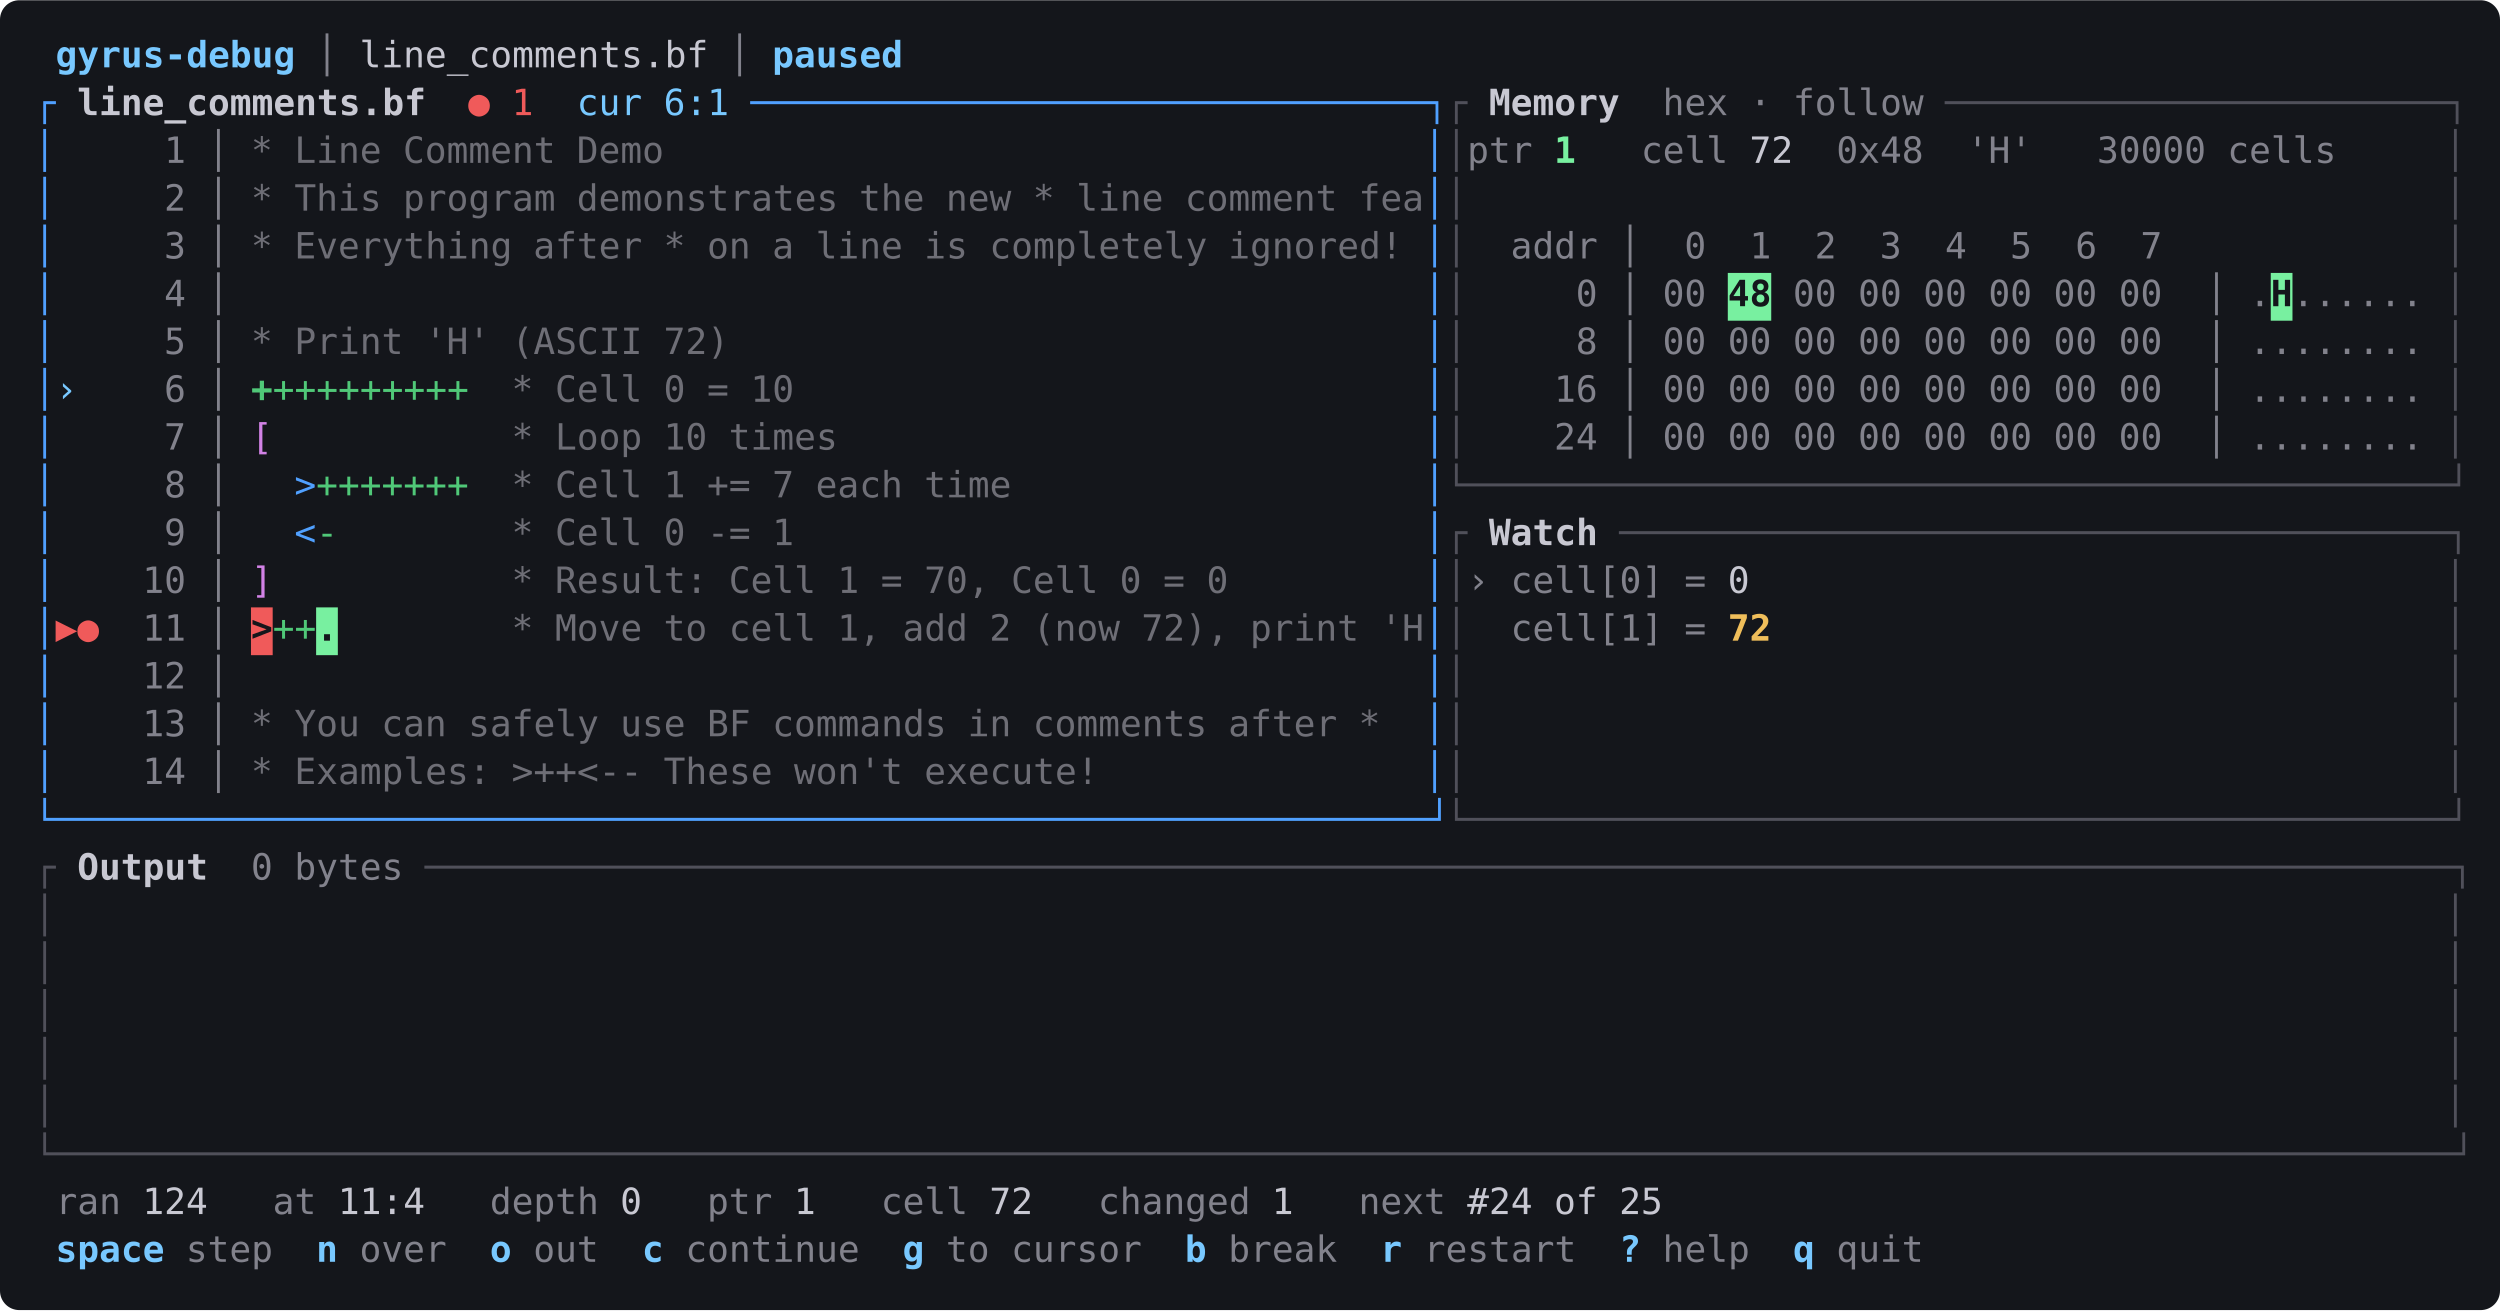
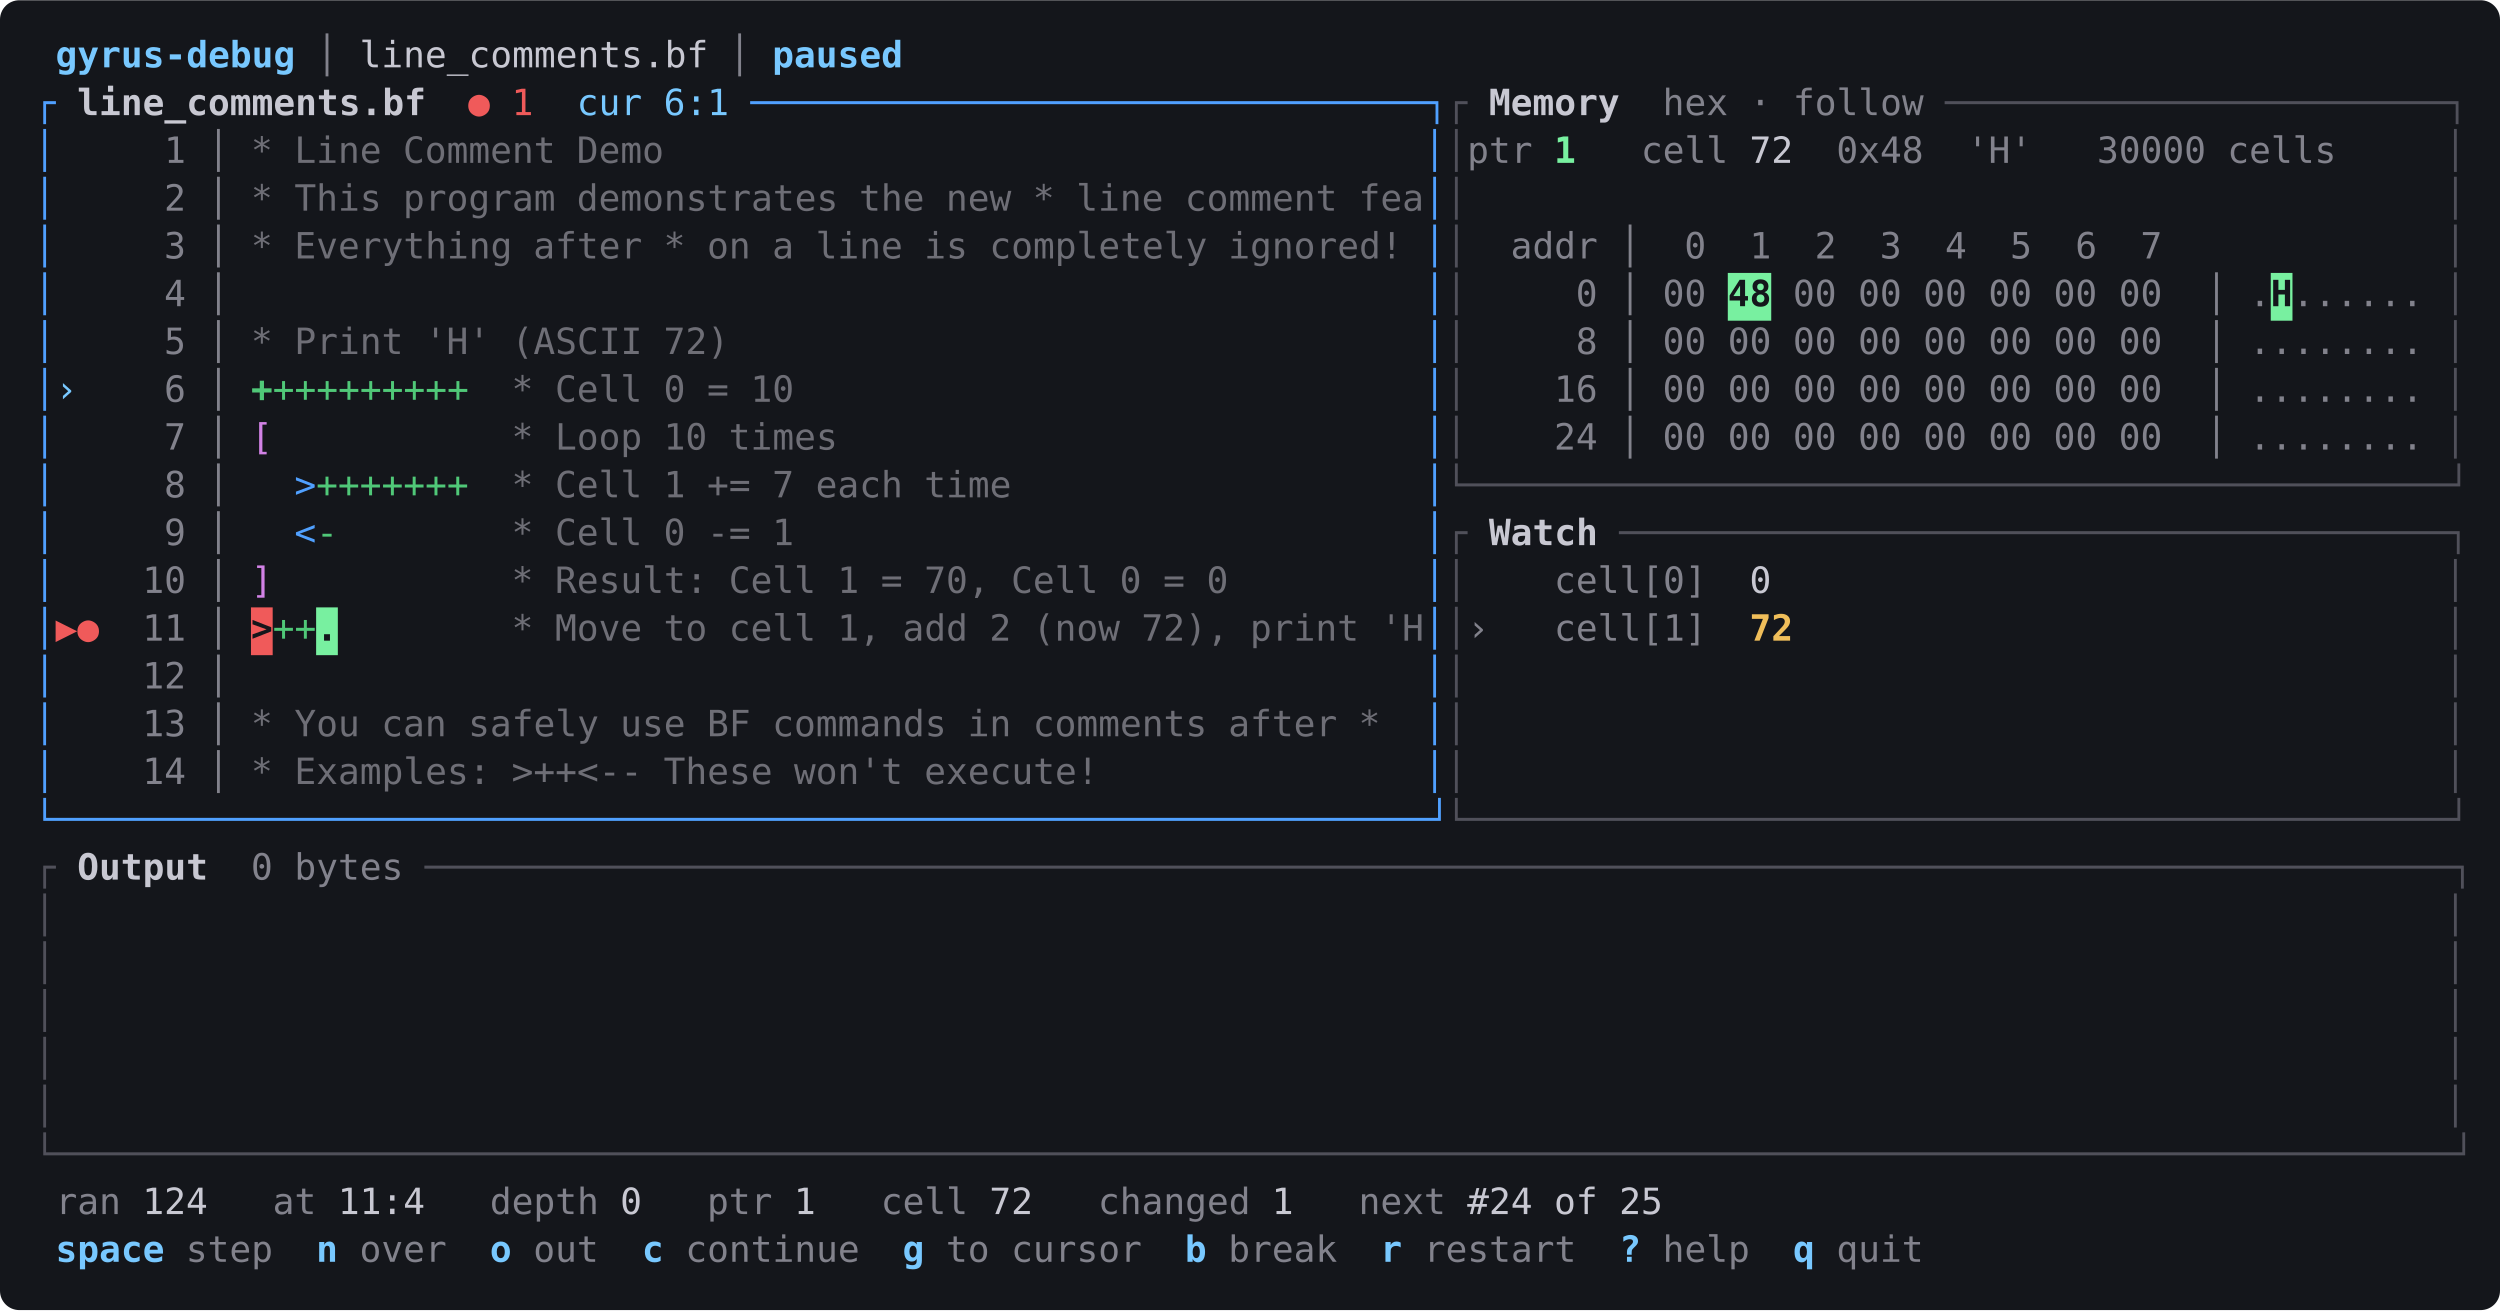
<svg xmlns="http://www.w3.org/2000/svg" width="1036" height="543" viewBox="0 0 1036.0 542.8" font-family="ui-monospace,SFMono-Regular,Menlo,DejaVu Sans Mono,Consolas,monospace" font-size="15">
  <rect width="1036.0" height="542.8" rx="8" fill="#14161b" />
  <rect x="716.00" y="113.00" width="18.00" height="19.80" fill="#78f0a0" />
  <rect x="941.00" y="113.00" width="9.00" height="19.80" fill="#78f0a0" />
  <rect x="104.00" y="251.60" width="9.00" height="19.80" fill="#f05a5a" />
  <rect x="131.00" y="251.60" width="9.00" height="19.80" fill="#78f0a0" />
  <text y="27.80" xml:space="preserve">
    <tspan x="23.00" fill="#78c8ff" font-weight="bold" textLength="99.00" lengthAdjust="spacingAndGlyphs">gyrus-debug</tspan>
    <tspan x="131.00" fill="#82828c" textLength="9.00" lengthAdjust="spacingAndGlyphs">│</tspan>
    <tspan x="149.00" fill="#c8c8d2" textLength="144.00" lengthAdjust="spacingAndGlyphs">line_comments.bf</tspan>
    <tspan x="302.00" fill="#82828c" textLength="9.00" lengthAdjust="spacingAndGlyphs">│</tspan>
    <tspan x="320.00" fill="#78c8ff" font-weight="bold" textLength="54.00" lengthAdjust="spacingAndGlyphs">paused</tspan>
  </text>
  <text y="47.60" xml:space="preserve">
    <tspan x="14.00" fill="#50a0ff" textLength="9.00" lengthAdjust="spacingAndGlyphs">┌</tspan>
    <tspan x="32.00" fill="#c8c8d2" font-weight="bold" textLength="144.00" lengthAdjust="spacingAndGlyphs">line_comments.bf</tspan>
    <tspan x="194.00" fill="#f05a5a" textLength="9.00" lengthAdjust="spacingAndGlyphs">●</tspan>
    <tspan x="212.00" fill="#f05a5a" textLength="9.00" lengthAdjust="spacingAndGlyphs">1</tspan>
    <tspan x="239.00" fill="#78c8ff" textLength="27.00" lengthAdjust="spacingAndGlyphs">cur</tspan>
    <tspan x="275.00" fill="#78c8ff" textLength="27.00" lengthAdjust="spacingAndGlyphs">6:1</tspan>
    <tspan x="311.00" fill="#50a0ff" textLength="288.00" lengthAdjust="spacingAndGlyphs">───────────────────────────────┐</tspan>
    <tspan x="599.00" fill="#50505a" textLength="9.00" lengthAdjust="spacingAndGlyphs">┌</tspan>
    <tspan x="617.00" fill="#c8c8d2" font-weight="bold" textLength="54.00" lengthAdjust="spacingAndGlyphs">Memory</tspan>
    <tspan x="689.00" fill="#82828c" textLength="27.00" lengthAdjust="spacingAndGlyphs">hex</tspan>
    <tspan x="725.00" fill="#82828c" textLength="9.00" lengthAdjust="spacingAndGlyphs">·</tspan>
    <tspan x="743.00" fill="#82828c" textLength="54.00" lengthAdjust="spacingAndGlyphs">follow</tspan>
    <tspan x="806.00" fill="#50505a" textLength="216.00" lengthAdjust="spacingAndGlyphs">───────────────────────┐</tspan>
  </text>
  <text y="67.40" xml:space="preserve">
    <tspan x="14.00" fill="#50a0ff" textLength="9.00" lengthAdjust="spacingAndGlyphs">│</tspan>
    <tspan x="68.00" fill="#82828c" textLength="9.00" lengthAdjust="spacingAndGlyphs">1</tspan>
    <tspan x="86.00" fill="#82828c" textLength="9.00" lengthAdjust="spacingAndGlyphs">│</tspan>
    <tspan x="104.00" fill="#6e6e76" textLength="9.00" lengthAdjust="spacingAndGlyphs">*</tspan>
    <tspan x="122.00" fill="#6e6e76" textLength="36.00" lengthAdjust="spacingAndGlyphs">Line</tspan>
    <tspan x="167.00" fill="#6e6e76" textLength="63.00" lengthAdjust="spacingAndGlyphs">Comment</tspan>
    <tspan x="239.00" fill="#6e6e76" textLength="36.00" lengthAdjust="spacingAndGlyphs">Demo</tspan>
    <tspan x="590.00" fill="#50a0ff" textLength="9.00" lengthAdjust="spacingAndGlyphs">│</tspan>
    <tspan x="599.00" fill="#50505a" textLength="9.00" lengthAdjust="spacingAndGlyphs">│</tspan>
    <tspan x="608.00" fill="#82828c" textLength="27.00" lengthAdjust="spacingAndGlyphs">ptr</tspan>
    <tspan x="644.00" fill="#78f0a0" font-weight="bold" textLength="9.00" lengthAdjust="spacingAndGlyphs">1</tspan>
    <tspan x="680.00" fill="#82828c" textLength="36.00" lengthAdjust="spacingAndGlyphs">cell</tspan>
    <tspan x="725.00" fill="#c8c8d2" textLength="18.00" lengthAdjust="spacingAndGlyphs">72</tspan>
    <tspan x="761.00" fill="#82828c" textLength="36.00" lengthAdjust="spacingAndGlyphs">0x48</tspan>
    <tspan x="815.00" fill="#82828c" textLength="27.00" lengthAdjust="spacingAndGlyphs">'H'</tspan>
    <tspan x="869.00" fill="#82828c" textLength="45.00" lengthAdjust="spacingAndGlyphs">30000</tspan>
    <tspan x="923.00" fill="#82828c" textLength="45.00" lengthAdjust="spacingAndGlyphs">cells</tspan>
    <tspan x="1013.00" fill="#50505a" textLength="9.00" lengthAdjust="spacingAndGlyphs">│</tspan>
  </text>
  <text y="87.20" xml:space="preserve">
    <tspan x="14.00" fill="#50a0ff" textLength="9.00" lengthAdjust="spacingAndGlyphs">│</tspan>
    <tspan x="68.00" fill="#82828c" textLength="9.00" lengthAdjust="spacingAndGlyphs">2</tspan>
    <tspan x="86.00" fill="#82828c" textLength="9.00" lengthAdjust="spacingAndGlyphs">│</tspan>
    <tspan x="104.00" fill="#6e6e76" textLength="9.00" lengthAdjust="spacingAndGlyphs">*</tspan>
    <tspan x="122.00" fill="#6e6e76" textLength="36.00" lengthAdjust="spacingAndGlyphs">This</tspan>
    <tspan x="167.00" fill="#6e6e76" textLength="63.00" lengthAdjust="spacingAndGlyphs">program</tspan>
    <tspan x="239.00" fill="#6e6e76" textLength="108.00" lengthAdjust="spacingAndGlyphs">demonstrates</tspan>
    <tspan x="356.00" fill="#6e6e76" textLength="27.00" lengthAdjust="spacingAndGlyphs">the</tspan>
    <tspan x="392.00" fill="#6e6e76" textLength="27.00" lengthAdjust="spacingAndGlyphs">new</tspan>
    <tspan x="428.00" fill="#6e6e76" textLength="9.00" lengthAdjust="spacingAndGlyphs">*</tspan>
    <tspan x="446.00" fill="#6e6e76" textLength="36.00" lengthAdjust="spacingAndGlyphs">line</tspan>
    <tspan x="491.00" fill="#6e6e76" textLength="63.00" lengthAdjust="spacingAndGlyphs">comment</tspan>
    <tspan x="563.00" fill="#6e6e76" textLength="27.00" lengthAdjust="spacingAndGlyphs">fea</tspan>
    <tspan x="590.00" fill="#50a0ff" textLength="9.00" lengthAdjust="spacingAndGlyphs">│</tspan>
    <tspan x="599.00" fill="#50505a" textLength="9.00" lengthAdjust="spacingAndGlyphs">│</tspan>
    <tspan x="1013.00" fill="#50505a" textLength="9.00" lengthAdjust="spacingAndGlyphs">│</tspan>
  </text>
  <text y="107.00" xml:space="preserve">
    <tspan x="14.00" fill="#50a0ff" textLength="9.00" lengthAdjust="spacingAndGlyphs">│</tspan>
    <tspan x="68.00" fill="#82828c" textLength="9.00" lengthAdjust="spacingAndGlyphs">3</tspan>
    <tspan x="86.00" fill="#82828c" textLength="9.00" lengthAdjust="spacingAndGlyphs">│</tspan>
    <tspan x="104.00" fill="#6e6e76" textLength="9.00" lengthAdjust="spacingAndGlyphs">*</tspan>
    <tspan x="122.00" fill="#6e6e76" textLength="90.00" lengthAdjust="spacingAndGlyphs">Everything</tspan>
    <tspan x="221.00" fill="#6e6e76" textLength="45.00" lengthAdjust="spacingAndGlyphs">after</tspan>
    <tspan x="275.00" fill="#6e6e76" textLength="9.00" lengthAdjust="spacingAndGlyphs">*</tspan>
    <tspan x="293.00" fill="#6e6e76" textLength="18.00" lengthAdjust="spacingAndGlyphs">on</tspan>
    <tspan x="320.00" fill="#6e6e76" textLength="9.00" lengthAdjust="spacingAndGlyphs">a</tspan>
    <tspan x="338.00" fill="#6e6e76" textLength="36.00" lengthAdjust="spacingAndGlyphs">line</tspan>
    <tspan x="383.00" fill="#6e6e76" textLength="18.00" lengthAdjust="spacingAndGlyphs">is</tspan>
    <tspan x="410.00" fill="#6e6e76" textLength="90.00" lengthAdjust="spacingAndGlyphs">completely</tspan>
    <tspan x="509.00" fill="#6e6e76" textLength="72.00" lengthAdjust="spacingAndGlyphs">ignored!</tspan>
    <tspan x="590.00" fill="#50a0ff" textLength="9.00" lengthAdjust="spacingAndGlyphs">│</tspan>
    <tspan x="599.00" fill="#50505a" textLength="9.00" lengthAdjust="spacingAndGlyphs">│</tspan>
    <tspan x="626.00" fill="#82828c" textLength="36.00" lengthAdjust="spacingAndGlyphs">addr</tspan>
    <tspan x="671.00" fill="#82828c" textLength="9.00" lengthAdjust="spacingAndGlyphs">│</tspan>
    <tspan x="698.00" fill="#82828c" textLength="9.00" lengthAdjust="spacingAndGlyphs">0</tspan>
    <tspan x="725.00" fill="#82828c" textLength="9.00" lengthAdjust="spacingAndGlyphs">1</tspan>
    <tspan x="752.00" fill="#82828c" textLength="9.00" lengthAdjust="spacingAndGlyphs">2</tspan>
    <tspan x="779.00" fill="#82828c" textLength="9.00" lengthAdjust="spacingAndGlyphs">3</tspan>
    <tspan x="806.00" fill="#82828c" textLength="9.00" lengthAdjust="spacingAndGlyphs">4</tspan>
    <tspan x="833.00" fill="#82828c" textLength="9.00" lengthAdjust="spacingAndGlyphs">5</tspan>
    <tspan x="860.00" fill="#82828c" textLength="9.00" lengthAdjust="spacingAndGlyphs">6</tspan>
    <tspan x="887.00" fill="#82828c" textLength="9.00" lengthAdjust="spacingAndGlyphs">7</tspan>
    <tspan x="1013.00" fill="#50505a" textLength="9.00" lengthAdjust="spacingAndGlyphs">│</tspan>
  </text>
  <text y="126.80" xml:space="preserve">
    <tspan x="14.00" fill="#50a0ff" textLength="9.00" lengthAdjust="spacingAndGlyphs">│</tspan>
    <tspan x="68.00" fill="#82828c" textLength="9.00" lengthAdjust="spacingAndGlyphs">4</tspan>
    <tspan x="86.00" fill="#82828c" textLength="9.00" lengthAdjust="spacingAndGlyphs">│</tspan>
    <tspan x="590.00" fill="#50a0ff" textLength="9.00" lengthAdjust="spacingAndGlyphs">│</tspan>
    <tspan x="599.00" fill="#50505a" textLength="9.00" lengthAdjust="spacingAndGlyphs">│</tspan>
    <tspan x="653.00" fill="#82828c" textLength="9.00" lengthAdjust="spacingAndGlyphs">0</tspan>
    <tspan x="671.00" fill="#82828c" textLength="9.00" lengthAdjust="spacingAndGlyphs">│</tspan>
    <tspan x="689.00" fill="#82828c" textLength="18.00" lengthAdjust="spacingAndGlyphs">00</tspan>
    <tspan x="716.00" fill="#14161b" font-weight="bold" textLength="18.00" lengthAdjust="spacingAndGlyphs">48</tspan>
    <tspan x="743.00" fill="#82828c" textLength="18.00" lengthAdjust="spacingAndGlyphs">00</tspan>
    <tspan x="770.00" fill="#82828c" textLength="18.00" lengthAdjust="spacingAndGlyphs">00</tspan>
    <tspan x="797.00" fill="#82828c" textLength="18.00" lengthAdjust="spacingAndGlyphs">00</tspan>
    <tspan x="824.00" fill="#82828c" textLength="18.00" lengthAdjust="spacingAndGlyphs">00</tspan>
    <tspan x="851.00" fill="#82828c" textLength="18.00" lengthAdjust="spacingAndGlyphs">00</tspan>
    <tspan x="878.00" fill="#82828c" textLength="18.00" lengthAdjust="spacingAndGlyphs">00</tspan>
    <tspan x="914.00" fill="#82828c" textLength="9.00" lengthAdjust="spacingAndGlyphs">│</tspan>
    <tspan x="932.00" fill="#82828c" textLength="9.00" lengthAdjust="spacingAndGlyphs">.</tspan>
    <tspan x="941.00" fill="#14161b" font-weight="bold" textLength="9.00" lengthAdjust="spacingAndGlyphs">H</tspan>
    <tspan x="950.00" fill="#82828c" textLength="54.00" lengthAdjust="spacingAndGlyphs">......</tspan>
    <tspan x="1013.00" fill="#50505a" textLength="9.00" lengthAdjust="spacingAndGlyphs">│</tspan>
  </text>
  <text y="146.60" xml:space="preserve">
    <tspan x="14.00" fill="#50a0ff" textLength="9.00" lengthAdjust="spacingAndGlyphs">│</tspan>
    <tspan x="68.00" fill="#82828c" textLength="9.00" lengthAdjust="spacingAndGlyphs">5</tspan>
    <tspan x="86.00" fill="#82828c" textLength="9.00" lengthAdjust="spacingAndGlyphs">│</tspan>
    <tspan x="104.00" fill="#6e6e76" textLength="9.00" lengthAdjust="spacingAndGlyphs">*</tspan>
    <tspan x="122.00" fill="#6e6e76" textLength="45.00" lengthAdjust="spacingAndGlyphs">Print</tspan>
    <tspan x="176.00" fill="#6e6e76" textLength="27.00" lengthAdjust="spacingAndGlyphs">'H'</tspan>
    <tspan x="212.00" fill="#6e6e76" textLength="54.00" lengthAdjust="spacingAndGlyphs">(ASCII</tspan>
    <tspan x="275.00" fill="#6e6e76" textLength="27.00" lengthAdjust="spacingAndGlyphs">72)</tspan>
    <tspan x="590.00" fill="#50a0ff" textLength="9.00" lengthAdjust="spacingAndGlyphs">│</tspan>
    <tspan x="599.00" fill="#50505a" textLength="9.00" lengthAdjust="spacingAndGlyphs">│</tspan>
    <tspan x="653.00" fill="#82828c" textLength="9.00" lengthAdjust="spacingAndGlyphs">8</tspan>
    <tspan x="671.00" fill="#82828c" textLength="9.00" lengthAdjust="spacingAndGlyphs">│</tspan>
    <tspan x="689.00" fill="#82828c" textLength="18.00" lengthAdjust="spacingAndGlyphs">00</tspan>
    <tspan x="716.00" fill="#82828c" textLength="18.00" lengthAdjust="spacingAndGlyphs">00</tspan>
    <tspan x="743.00" fill="#82828c" textLength="18.00" lengthAdjust="spacingAndGlyphs">00</tspan>
    <tspan x="770.00" fill="#82828c" textLength="18.00" lengthAdjust="spacingAndGlyphs">00</tspan>
    <tspan x="797.00" fill="#82828c" textLength="18.00" lengthAdjust="spacingAndGlyphs">00</tspan>
    <tspan x="824.00" fill="#82828c" textLength="18.00" lengthAdjust="spacingAndGlyphs">00</tspan>
    <tspan x="851.00" fill="#82828c" textLength="18.00" lengthAdjust="spacingAndGlyphs">00</tspan>
    <tspan x="878.00" fill="#82828c" textLength="18.00" lengthAdjust="spacingAndGlyphs">00</tspan>
    <tspan x="914.00" fill="#82828c" textLength="9.00" lengthAdjust="spacingAndGlyphs">│</tspan>
    <tspan x="932.00" fill="#82828c" textLength="72.00" lengthAdjust="spacingAndGlyphs">........</tspan>
    <tspan x="1013.00" fill="#50505a" textLength="9.00" lengthAdjust="spacingAndGlyphs">│</tspan>
  </text>
  <text y="166.40" xml:space="preserve">
    <tspan x="14.00" fill="#50a0ff" textLength="9.00" lengthAdjust="spacingAndGlyphs">│</tspan>
    <tspan x="23.00" fill="#78c8ff" textLength="9.00" lengthAdjust="spacingAndGlyphs">›</tspan>
    <tspan x="68.00" fill="#82828c" textLength="9.00" lengthAdjust="spacingAndGlyphs">6</tspan>
    <tspan x="86.00" fill="#82828c" textLength="9.00" lengthAdjust="spacingAndGlyphs">│</tspan>
    <tspan x="104.00" fill="#50c878" font-weight="bold" textLength="9.00" lengthAdjust="spacingAndGlyphs">+</tspan>
    <tspan x="113.00" fill="#50c878" textLength="81.00" lengthAdjust="spacingAndGlyphs">+++++++++</tspan>
    <tspan x="212.00" fill="#6e6e76" textLength="9.00" lengthAdjust="spacingAndGlyphs">*</tspan>
    <tspan x="230.00" fill="#6e6e76" textLength="36.00" lengthAdjust="spacingAndGlyphs">Cell</tspan>
    <tspan x="275.00" fill="#6e6e76" textLength="9.00" lengthAdjust="spacingAndGlyphs">0</tspan>
    <tspan x="293.00" fill="#6e6e76" textLength="9.00" lengthAdjust="spacingAndGlyphs">=</tspan>
    <tspan x="311.00" fill="#6e6e76" textLength="18.00" lengthAdjust="spacingAndGlyphs">10</tspan>
    <tspan x="590.00" fill="#50a0ff" textLength="9.00" lengthAdjust="spacingAndGlyphs">│</tspan>
    <tspan x="599.00" fill="#50505a" textLength="9.00" lengthAdjust="spacingAndGlyphs">│</tspan>
    <tspan x="644.00" fill="#82828c" textLength="18.00" lengthAdjust="spacingAndGlyphs">16</tspan>
    <tspan x="671.00" fill="#82828c" textLength="9.00" lengthAdjust="spacingAndGlyphs">│</tspan>
    <tspan x="689.00" fill="#82828c" textLength="18.00" lengthAdjust="spacingAndGlyphs">00</tspan>
    <tspan x="716.00" fill="#82828c" textLength="18.00" lengthAdjust="spacingAndGlyphs">00</tspan>
    <tspan x="743.00" fill="#82828c" textLength="18.00" lengthAdjust="spacingAndGlyphs">00</tspan>
    <tspan x="770.00" fill="#82828c" textLength="18.00" lengthAdjust="spacingAndGlyphs">00</tspan>
    <tspan x="797.00" fill="#82828c" textLength="18.00" lengthAdjust="spacingAndGlyphs">00</tspan>
    <tspan x="824.00" fill="#82828c" textLength="18.00" lengthAdjust="spacingAndGlyphs">00</tspan>
    <tspan x="851.00" fill="#82828c" textLength="18.00" lengthAdjust="spacingAndGlyphs">00</tspan>
    <tspan x="878.00" fill="#82828c" textLength="18.00" lengthAdjust="spacingAndGlyphs">00</tspan>
    <tspan x="914.00" fill="#82828c" textLength="9.00" lengthAdjust="spacingAndGlyphs">│</tspan>
    <tspan x="932.00" fill="#82828c" textLength="72.00" lengthAdjust="spacingAndGlyphs">........</tspan>
    <tspan x="1013.00" fill="#50505a" textLength="9.00" lengthAdjust="spacingAndGlyphs">│</tspan>
  </text>
  <text y="186.20" xml:space="preserve">
    <tspan x="14.00" fill="#50a0ff" textLength="9.00" lengthAdjust="spacingAndGlyphs">│</tspan>
    <tspan x="68.00" fill="#82828c" textLength="9.00" lengthAdjust="spacingAndGlyphs">7</tspan>
    <tspan x="86.00" fill="#82828c" textLength="9.00" lengthAdjust="spacingAndGlyphs">│</tspan>
    <tspan x="104.00" fill="#d282e6" textLength="9.00" lengthAdjust="spacingAndGlyphs">[</tspan>
    <tspan x="212.00" fill="#6e6e76" textLength="9.00" lengthAdjust="spacingAndGlyphs">*</tspan>
    <tspan x="230.00" fill="#6e6e76" textLength="36.00" lengthAdjust="spacingAndGlyphs">Loop</tspan>
    <tspan x="275.00" fill="#6e6e76" textLength="18.00" lengthAdjust="spacingAndGlyphs">10</tspan>
    <tspan x="302.00" fill="#6e6e76" textLength="45.00" lengthAdjust="spacingAndGlyphs">times</tspan>
    <tspan x="590.00" fill="#50a0ff" textLength="9.00" lengthAdjust="spacingAndGlyphs">│</tspan>
    <tspan x="599.00" fill="#50505a" textLength="9.00" lengthAdjust="spacingAndGlyphs">│</tspan>
    <tspan x="644.00" fill="#82828c" textLength="18.00" lengthAdjust="spacingAndGlyphs">24</tspan>
    <tspan x="671.00" fill="#82828c" textLength="9.00" lengthAdjust="spacingAndGlyphs">│</tspan>
    <tspan x="689.00" fill="#82828c" textLength="18.00" lengthAdjust="spacingAndGlyphs">00</tspan>
    <tspan x="716.00" fill="#82828c" textLength="18.00" lengthAdjust="spacingAndGlyphs">00</tspan>
    <tspan x="743.00" fill="#82828c" textLength="18.00" lengthAdjust="spacingAndGlyphs">00</tspan>
    <tspan x="770.00" fill="#82828c" textLength="18.00" lengthAdjust="spacingAndGlyphs">00</tspan>
    <tspan x="797.00" fill="#82828c" textLength="18.00" lengthAdjust="spacingAndGlyphs">00</tspan>
    <tspan x="824.00" fill="#82828c" textLength="18.00" lengthAdjust="spacingAndGlyphs">00</tspan>
    <tspan x="851.00" fill="#82828c" textLength="18.00" lengthAdjust="spacingAndGlyphs">00</tspan>
    <tspan x="878.00" fill="#82828c" textLength="18.00" lengthAdjust="spacingAndGlyphs">00</tspan>
    <tspan x="914.00" fill="#82828c" textLength="9.00" lengthAdjust="spacingAndGlyphs">│</tspan>
    <tspan x="932.00" fill="#82828c" textLength="72.00" lengthAdjust="spacingAndGlyphs">........</tspan>
    <tspan x="1013.00" fill="#50505a" textLength="9.00" lengthAdjust="spacingAndGlyphs">│</tspan>
  </text>
  <text y="206.00" xml:space="preserve">
    <tspan x="14.00" fill="#50a0ff" textLength="9.00" lengthAdjust="spacingAndGlyphs">│</tspan>
    <tspan x="68.00" fill="#82828c" textLength="9.00" lengthAdjust="spacingAndGlyphs">8</tspan>
    <tspan x="86.00" fill="#82828c" textLength="9.00" lengthAdjust="spacingAndGlyphs">│</tspan>
    <tspan x="122.00" fill="#50a0ff" textLength="9.00" lengthAdjust="spacingAndGlyphs">&gt;</tspan>
    <tspan x="131.00" fill="#50c878" textLength="63.00" lengthAdjust="spacingAndGlyphs">+++++++</tspan>
    <tspan x="212.00" fill="#6e6e76" textLength="9.00" lengthAdjust="spacingAndGlyphs">*</tspan>
    <tspan x="230.00" fill="#6e6e76" textLength="36.00" lengthAdjust="spacingAndGlyphs">Cell</tspan>
    <tspan x="275.00" fill="#6e6e76" textLength="9.00" lengthAdjust="spacingAndGlyphs">1</tspan>
    <tspan x="293.00" fill="#6e6e76" textLength="18.00" lengthAdjust="spacingAndGlyphs">+=</tspan>
    <tspan x="320.00" fill="#6e6e76" textLength="9.00" lengthAdjust="spacingAndGlyphs">7</tspan>
    <tspan x="338.00" fill="#6e6e76" textLength="36.00" lengthAdjust="spacingAndGlyphs">each</tspan>
    <tspan x="383.00" fill="#6e6e76" textLength="36.00" lengthAdjust="spacingAndGlyphs">time</tspan>
    <tspan x="590.00" fill="#50a0ff" textLength="9.00" lengthAdjust="spacingAndGlyphs">│</tspan>
    <tspan x="599.00" fill="#50505a" textLength="423.00" lengthAdjust="spacingAndGlyphs">└─────────────────────────────────────────────┘</tspan>
  </text>
  <text y="225.80" xml:space="preserve">
    <tspan x="14.00" fill="#50a0ff" textLength="9.00" lengthAdjust="spacingAndGlyphs">│</tspan>
    <tspan x="68.00" fill="#82828c" textLength="9.00" lengthAdjust="spacingAndGlyphs">9</tspan>
    <tspan x="86.00" fill="#82828c" textLength="9.00" lengthAdjust="spacingAndGlyphs">│</tspan>
    <tspan x="122.00" fill="#50a0ff" textLength="9.00" lengthAdjust="spacingAndGlyphs">&lt;</tspan>
    <tspan x="131.00" fill="#50c878" textLength="9.00" lengthAdjust="spacingAndGlyphs">-</tspan>
    <tspan x="212.00" fill="#6e6e76" textLength="9.00" lengthAdjust="spacingAndGlyphs">*</tspan>
    <tspan x="230.00" fill="#6e6e76" textLength="36.00" lengthAdjust="spacingAndGlyphs">Cell</tspan>
    <tspan x="275.00" fill="#6e6e76" textLength="9.00" lengthAdjust="spacingAndGlyphs">0</tspan>
    <tspan x="293.00" fill="#6e6e76" textLength="18.00" lengthAdjust="spacingAndGlyphs">-=</tspan>
    <tspan x="320.00" fill="#6e6e76" textLength="9.00" lengthAdjust="spacingAndGlyphs">1</tspan>
    <tspan x="590.00" fill="#50a0ff" textLength="9.00" lengthAdjust="spacingAndGlyphs">│</tspan>
    <tspan x="599.00" fill="#50505a" textLength="9.00" lengthAdjust="spacingAndGlyphs">┌</tspan>
    <tspan x="617.00" fill="#c8c8d2" font-weight="bold" textLength="45.00" lengthAdjust="spacingAndGlyphs">Watch</tspan>
    <tspan x="671.00" fill="#50505a" textLength="351.00" lengthAdjust="spacingAndGlyphs">──────────────────────────────────────┐</tspan>
  </text>
  <text y="245.60" xml:space="preserve">
    <tspan x="14.00" fill="#50a0ff" textLength="9.00" lengthAdjust="spacingAndGlyphs">│</tspan>
    <tspan x="59.00" fill="#82828c" textLength="18.00" lengthAdjust="spacingAndGlyphs">10</tspan>
    <tspan x="86.00" fill="#82828c" textLength="9.00" lengthAdjust="spacingAndGlyphs">│</tspan>
    <tspan x="104.00" fill="#d282e6" textLength="9.00" lengthAdjust="spacingAndGlyphs">]</tspan>
    <tspan x="212.00" fill="#6e6e76" textLength="9.00" lengthAdjust="spacingAndGlyphs">*</tspan>
    <tspan x="230.00" fill="#6e6e76" textLength="63.00" lengthAdjust="spacingAndGlyphs">Result:</tspan>
    <tspan x="302.00" fill="#6e6e76" textLength="36.00" lengthAdjust="spacingAndGlyphs">Cell</tspan>
    <tspan x="347.00" fill="#6e6e76" textLength="9.00" lengthAdjust="spacingAndGlyphs">1</tspan>
    <tspan x="365.00" fill="#6e6e76" textLength="9.00" lengthAdjust="spacingAndGlyphs">=</tspan>
    <tspan x="383.00" fill="#6e6e76" textLength="27.00" lengthAdjust="spacingAndGlyphs">70,</tspan>
    <tspan x="419.00" fill="#6e6e76" textLength="36.00" lengthAdjust="spacingAndGlyphs">Cell</tspan>
    <tspan x="464.00" fill="#6e6e76" textLength="9.00" lengthAdjust="spacingAndGlyphs">0</tspan>
    <tspan x="482.00" fill="#6e6e76" textLength="9.00" lengthAdjust="spacingAndGlyphs">=</tspan>
    <tspan x="500.00" fill="#6e6e76" textLength="9.00" lengthAdjust="spacingAndGlyphs">0</tspan>
    <tspan x="590.00" fill="#50a0ff" textLength="9.00" lengthAdjust="spacingAndGlyphs">│</tspan>
    <tspan x="599.00" fill="#50505a" textLength="9.00" lengthAdjust="spacingAndGlyphs">│</tspan>
-     <tspan x="608.00" fill="#82828c" textLength="9.00" lengthAdjust="spacingAndGlyphs">›</tspan>
-     <tspan x="626.00" fill="#82828c" textLength="63.00" lengthAdjust="spacingAndGlyphs">cell[0]</tspan>
-     <tspan x="698.00" fill="#82828c" textLength="9.00" lengthAdjust="spacingAndGlyphs">=</tspan>
-     <tspan x="716.00" fill="#c8c8d2" textLength="9.00" lengthAdjust="spacingAndGlyphs">0</tspan>
+     <tspan x="644.00" fill="#82828c" textLength="63.00" lengthAdjust="spacingAndGlyphs">cell[0]</tspan>
+     <tspan x="725.00" fill="#c8c8d2" textLength="9.00" lengthAdjust="spacingAndGlyphs">0</tspan>
    <tspan x="1013.00" fill="#50505a" textLength="9.00" lengthAdjust="spacingAndGlyphs">│</tspan>
  </text>
  <text y="265.40" xml:space="preserve">
    <tspan x="14.00" fill="#50a0ff" textLength="9.00" lengthAdjust="spacingAndGlyphs">│</tspan>
    <tspan x="23.00" fill="#f05a5a" textLength="18.00" lengthAdjust="spacingAndGlyphs">▶●</tspan>
    <tspan x="59.00" fill="#82828c" textLength="18.00" lengthAdjust="spacingAndGlyphs">11</tspan>
    <tspan x="86.00" fill="#82828c" textLength="9.00" lengthAdjust="spacingAndGlyphs">│</tspan>
    <tspan x="104.00" fill="#14161b" font-weight="bold" textLength="9.00" lengthAdjust="spacingAndGlyphs">&gt;</tspan>
    <tspan x="113.00" fill="#50c878" textLength="18.00" lengthAdjust="spacingAndGlyphs">++</tspan>
    <tspan x="131.00" fill="#14161b" font-weight="bold" textLength="9.00" lengthAdjust="spacingAndGlyphs">.</tspan>
    <tspan x="212.00" fill="#6e6e76" textLength="9.00" lengthAdjust="spacingAndGlyphs">*</tspan>
    <tspan x="230.00" fill="#6e6e76" textLength="36.00" lengthAdjust="spacingAndGlyphs">Move</tspan>
    <tspan x="275.00" fill="#6e6e76" textLength="18.00" lengthAdjust="spacingAndGlyphs">to</tspan>
    <tspan x="302.00" fill="#6e6e76" textLength="36.00" lengthAdjust="spacingAndGlyphs">cell</tspan>
    <tspan x="347.00" fill="#6e6e76" textLength="18.00" lengthAdjust="spacingAndGlyphs">1,</tspan>
    <tspan x="374.00" fill="#6e6e76" textLength="27.00" lengthAdjust="spacingAndGlyphs">add</tspan>
    <tspan x="410.00" fill="#6e6e76" textLength="9.00" lengthAdjust="spacingAndGlyphs">2</tspan>
    <tspan x="428.00" fill="#6e6e76" textLength="36.00" lengthAdjust="spacingAndGlyphs">(now</tspan>
    <tspan x="473.00" fill="#6e6e76" textLength="36.00" lengthAdjust="spacingAndGlyphs">72),</tspan>
    <tspan x="518.00" fill="#6e6e76" textLength="45.00" lengthAdjust="spacingAndGlyphs">print</tspan>
    <tspan x="572.00" fill="#6e6e76" textLength="18.00" lengthAdjust="spacingAndGlyphs">'H</tspan>
    <tspan x="590.00" fill="#50a0ff" textLength="9.00" lengthAdjust="spacingAndGlyphs">│</tspan>
    <tspan x="599.00" fill="#50505a" textLength="9.00" lengthAdjust="spacingAndGlyphs">│</tspan>
-     <tspan x="626.00" fill="#82828c" textLength="63.00" lengthAdjust="spacingAndGlyphs">cell[1]</tspan>
-     <tspan x="698.00" fill="#82828c" textLength="9.00" lengthAdjust="spacingAndGlyphs">=</tspan>
-     <tspan x="716.00" fill="#f0be5a" font-weight="bold" textLength="18.00" lengthAdjust="spacingAndGlyphs">72</tspan>
+     <tspan x="608.00" fill="#82828c" textLength="9.00" lengthAdjust="spacingAndGlyphs">›</tspan>
+     <tspan x="644.00" fill="#82828c" textLength="63.00" lengthAdjust="spacingAndGlyphs">cell[1]</tspan>
+     <tspan x="725.00" fill="#f0be5a" font-weight="bold" textLength="18.00" lengthAdjust="spacingAndGlyphs">72</tspan>
    <tspan x="1013.00" fill="#50505a" textLength="9.00" lengthAdjust="spacingAndGlyphs">│</tspan>
  </text>
  <text y="285.20" xml:space="preserve">
    <tspan x="14.00" fill="#50a0ff" textLength="9.00" lengthAdjust="spacingAndGlyphs">│</tspan>
    <tspan x="59.00" fill="#82828c" textLength="18.00" lengthAdjust="spacingAndGlyphs">12</tspan>
    <tspan x="86.00" fill="#82828c" textLength="9.00" lengthAdjust="spacingAndGlyphs">│</tspan>
    <tspan x="590.00" fill="#50a0ff" textLength="9.00" lengthAdjust="spacingAndGlyphs">│</tspan>
    <tspan x="599.00" fill="#50505a" textLength="9.00" lengthAdjust="spacingAndGlyphs">│</tspan>
    <tspan x="1013.00" fill="#50505a" textLength="9.00" lengthAdjust="spacingAndGlyphs">│</tspan>
  </text>
  <text y="305.00" xml:space="preserve">
    <tspan x="14.00" fill="#50a0ff" textLength="9.00" lengthAdjust="spacingAndGlyphs">│</tspan>
    <tspan x="59.00" fill="#82828c" textLength="18.00" lengthAdjust="spacingAndGlyphs">13</tspan>
    <tspan x="86.00" fill="#82828c" textLength="9.00" lengthAdjust="spacingAndGlyphs">│</tspan>
    <tspan x="104.00" fill="#6e6e76" textLength="9.00" lengthAdjust="spacingAndGlyphs">*</tspan>
    <tspan x="122.00" fill="#6e6e76" textLength="27.00" lengthAdjust="spacingAndGlyphs">You</tspan>
    <tspan x="158.00" fill="#6e6e76" textLength="27.00" lengthAdjust="spacingAndGlyphs">can</tspan>
    <tspan x="194.00" fill="#6e6e76" textLength="54.00" lengthAdjust="spacingAndGlyphs">safely</tspan>
    <tspan x="257.00" fill="#6e6e76" textLength="27.00" lengthAdjust="spacingAndGlyphs">use</tspan>
    <tspan x="293.00" fill="#6e6e76" textLength="18.00" lengthAdjust="spacingAndGlyphs">BF</tspan>
    <tspan x="320.00" fill="#6e6e76" textLength="72.00" lengthAdjust="spacingAndGlyphs">commands</tspan>
    <tspan x="401.00" fill="#6e6e76" textLength="18.00" lengthAdjust="spacingAndGlyphs">in</tspan>
    <tspan x="428.00" fill="#6e6e76" textLength="72.00" lengthAdjust="spacingAndGlyphs">comments</tspan>
    <tspan x="509.00" fill="#6e6e76" textLength="45.00" lengthAdjust="spacingAndGlyphs">after</tspan>
    <tspan x="563.00" fill="#6e6e76" textLength="9.00" lengthAdjust="spacingAndGlyphs">*</tspan>
    <tspan x="590.00" fill="#50a0ff" textLength="9.00" lengthAdjust="spacingAndGlyphs">│</tspan>
    <tspan x="599.00" fill="#50505a" textLength="9.00" lengthAdjust="spacingAndGlyphs">│</tspan>
    <tspan x="1013.00" fill="#50505a" textLength="9.00" lengthAdjust="spacingAndGlyphs">│</tspan>
  </text>
  <text y="324.80" xml:space="preserve">
    <tspan x="14.00" fill="#50a0ff" textLength="9.00" lengthAdjust="spacingAndGlyphs">│</tspan>
    <tspan x="59.00" fill="#82828c" textLength="18.00" lengthAdjust="spacingAndGlyphs">14</tspan>
    <tspan x="86.00" fill="#82828c" textLength="9.00" lengthAdjust="spacingAndGlyphs">│</tspan>
    <tspan x="104.00" fill="#6e6e76" textLength="9.00" lengthAdjust="spacingAndGlyphs">*</tspan>
    <tspan x="122.00" fill="#6e6e76" textLength="81.00" lengthAdjust="spacingAndGlyphs">Examples:</tspan>
    <tspan x="212.00" fill="#6e6e76" textLength="54.00" lengthAdjust="spacingAndGlyphs">&gt;++&lt;--</tspan>
    <tspan x="275.00" fill="#6e6e76" textLength="45.00" lengthAdjust="spacingAndGlyphs">These</tspan>
    <tspan x="329.00" fill="#6e6e76" textLength="45.00" lengthAdjust="spacingAndGlyphs">won't</tspan>
    <tspan x="383.00" fill="#6e6e76" textLength="72.00" lengthAdjust="spacingAndGlyphs">execute!</tspan>
    <tspan x="590.00" fill="#50a0ff" textLength="9.00" lengthAdjust="spacingAndGlyphs">│</tspan>
    <tspan x="599.00" fill="#50505a" textLength="9.00" lengthAdjust="spacingAndGlyphs">│</tspan>
    <tspan x="1013.00" fill="#50505a" textLength="9.00" lengthAdjust="spacingAndGlyphs">│</tspan>
  </text>
  <text y="344.60" xml:space="preserve">
    <tspan x="14.00" fill="#50a0ff" textLength="585.00" lengthAdjust="spacingAndGlyphs">└───────────────────────────────────────────────────────────────┘</tspan>
    <tspan x="599.00" fill="#50505a" textLength="423.00" lengthAdjust="spacingAndGlyphs">└─────────────────────────────────────────────┘</tspan>
  </text>
  <text y="364.40" xml:space="preserve">
    <tspan x="14.00" fill="#50505a" textLength="9.00" lengthAdjust="spacingAndGlyphs">┌</tspan>
    <tspan x="32.00" fill="#c8c8d2" font-weight="bold" textLength="54.00" lengthAdjust="spacingAndGlyphs">Output</tspan>
    <tspan x="104.00" fill="#82828c" textLength="9.00" lengthAdjust="spacingAndGlyphs">0</tspan>
    <tspan x="122.00" fill="#82828c" textLength="45.00" lengthAdjust="spacingAndGlyphs">bytes</tspan>
    <tspan x="176.00" fill="#50505a" textLength="846.00" lengthAdjust="spacingAndGlyphs">─────────────────────────────────────────────────────────────────────────────────────────────┐</tspan>
  </text>
  <text y="384.20" xml:space="preserve">
    <tspan x="14.00" fill="#50505a" textLength="9.00" lengthAdjust="spacingAndGlyphs">│</tspan>
    <tspan x="1013.00" fill="#50505a" textLength="9.00" lengthAdjust="spacingAndGlyphs">│</tspan>
  </text>
  <text y="404.00" xml:space="preserve">
    <tspan x="14.00" fill="#50505a" textLength="9.00" lengthAdjust="spacingAndGlyphs">│</tspan>
    <tspan x="1013.00" fill="#50505a" textLength="9.00" lengthAdjust="spacingAndGlyphs">│</tspan>
  </text>
  <text y="423.80" xml:space="preserve">
    <tspan x="14.00" fill="#50505a" textLength="9.00" lengthAdjust="spacingAndGlyphs">│</tspan>
    <tspan x="1013.00" fill="#50505a" textLength="9.00" lengthAdjust="spacingAndGlyphs">│</tspan>
  </text>
  <text y="443.60" xml:space="preserve">
    <tspan x="14.00" fill="#50505a" textLength="9.00" lengthAdjust="spacingAndGlyphs">│</tspan>
    <tspan x="1013.00" fill="#50505a" textLength="9.00" lengthAdjust="spacingAndGlyphs">│</tspan>
  </text>
  <text y="463.40" xml:space="preserve">
    <tspan x="14.00" fill="#50505a" textLength="9.00" lengthAdjust="spacingAndGlyphs">│</tspan>
    <tspan x="1013.00" fill="#50505a" textLength="9.00" lengthAdjust="spacingAndGlyphs">│</tspan>
  </text>
  <text y="483.20" xml:space="preserve">
    <tspan x="14.00" fill="#50505a" textLength="1008.00" lengthAdjust="spacingAndGlyphs">└──────────────────────────────────────────────────────────────────────────────────────────────────────────────┘</tspan>
  </text>
  <text y="503.00" xml:space="preserve">
    <tspan x="23.00" fill="#82828c" textLength="27.00" lengthAdjust="spacingAndGlyphs">ran</tspan>
    <tspan x="59.00" fill="#c8c8d2" textLength="27.00" lengthAdjust="spacingAndGlyphs">124</tspan>
    <tspan x="113.00" fill="#82828c" textLength="18.00" lengthAdjust="spacingAndGlyphs">at</tspan>
    <tspan x="140.00" fill="#c8c8d2" textLength="36.00" lengthAdjust="spacingAndGlyphs">11:4</tspan>
    <tspan x="203.00" fill="#82828c" textLength="45.00" lengthAdjust="spacingAndGlyphs">depth</tspan>
    <tspan x="257.00" fill="#c8c8d2" textLength="9.00" lengthAdjust="spacingAndGlyphs">0</tspan>
    <tspan x="293.00" fill="#82828c" textLength="27.00" lengthAdjust="spacingAndGlyphs">ptr</tspan>
    <tspan x="329.00" fill="#c8c8d2" textLength="9.00" lengthAdjust="spacingAndGlyphs">1</tspan>
    <tspan x="365.00" fill="#82828c" textLength="36.00" lengthAdjust="spacingAndGlyphs">cell</tspan>
    <tspan x="410.00" fill="#c8c8d2" textLength="18.00" lengthAdjust="spacingAndGlyphs">72</tspan>
    <tspan x="455.00" fill="#82828c" textLength="63.00" lengthAdjust="spacingAndGlyphs">changed</tspan>
    <tspan x="527.00" fill="#c8c8d2" textLength="9.00" lengthAdjust="spacingAndGlyphs">1</tspan>
    <tspan x="563.00" fill="#82828c" textLength="36.00" lengthAdjust="spacingAndGlyphs">next</tspan>
    <tspan x="608.00" fill="#c8c8d2" textLength="27.00" lengthAdjust="spacingAndGlyphs">#24</tspan>
    <tspan x="644.00" fill="#c8c8d2" textLength="18.00" lengthAdjust="spacingAndGlyphs">of</tspan>
    <tspan x="671.00" fill="#c8c8d2" textLength="18.00" lengthAdjust="spacingAndGlyphs">25</tspan>
  </text>
  <text y="522.80" xml:space="preserve">
    <tspan x="23.00" fill="#78c8ff" font-weight="bold" textLength="45.00" lengthAdjust="spacingAndGlyphs">space</tspan>
    <tspan x="77.00" fill="#82828c" textLength="36.00" lengthAdjust="spacingAndGlyphs">step</tspan>
    <tspan x="131.00" fill="#78c8ff" font-weight="bold" textLength="9.00" lengthAdjust="spacingAndGlyphs">n</tspan>
    <tspan x="149.00" fill="#82828c" textLength="36.00" lengthAdjust="spacingAndGlyphs">over</tspan>
    <tspan x="203.00" fill="#78c8ff" font-weight="bold" textLength="9.00" lengthAdjust="spacingAndGlyphs">o</tspan>
    <tspan x="221.00" fill="#82828c" textLength="27.00" lengthAdjust="spacingAndGlyphs">out</tspan>
    <tspan x="266.00" fill="#78c8ff" font-weight="bold" textLength="9.00" lengthAdjust="spacingAndGlyphs">c</tspan>
    <tspan x="284.00" fill="#82828c" textLength="72.00" lengthAdjust="spacingAndGlyphs">continue</tspan>
    <tspan x="374.00" fill="#78c8ff" font-weight="bold" textLength="9.00" lengthAdjust="spacingAndGlyphs">g</tspan>
    <tspan x="392.00" fill="#82828c" textLength="18.00" lengthAdjust="spacingAndGlyphs">to</tspan>
    <tspan x="419.00" fill="#82828c" textLength="54.00" lengthAdjust="spacingAndGlyphs">cursor</tspan>
    <tspan x="491.00" fill="#78c8ff" font-weight="bold" textLength="9.00" lengthAdjust="spacingAndGlyphs">b</tspan>
    <tspan x="509.00" fill="#82828c" textLength="45.00" lengthAdjust="spacingAndGlyphs">break</tspan>
    <tspan x="572.00" fill="#78c8ff" font-weight="bold" textLength="9.00" lengthAdjust="spacingAndGlyphs">r</tspan>
    <tspan x="590.00" fill="#82828c" textLength="63.00" lengthAdjust="spacingAndGlyphs">restart</tspan>
    <tspan x="671.00" fill="#78c8ff" font-weight="bold" textLength="9.00" lengthAdjust="spacingAndGlyphs">?</tspan>
    <tspan x="689.00" fill="#82828c" textLength="36.00" lengthAdjust="spacingAndGlyphs">help</tspan>
    <tspan x="743.00" fill="#78c8ff" font-weight="bold" textLength="9.00" lengthAdjust="spacingAndGlyphs">q</tspan>
    <tspan x="761.00" fill="#82828c" textLength="36.00" lengthAdjust="spacingAndGlyphs">quit</tspan>
  </text>
</svg>
